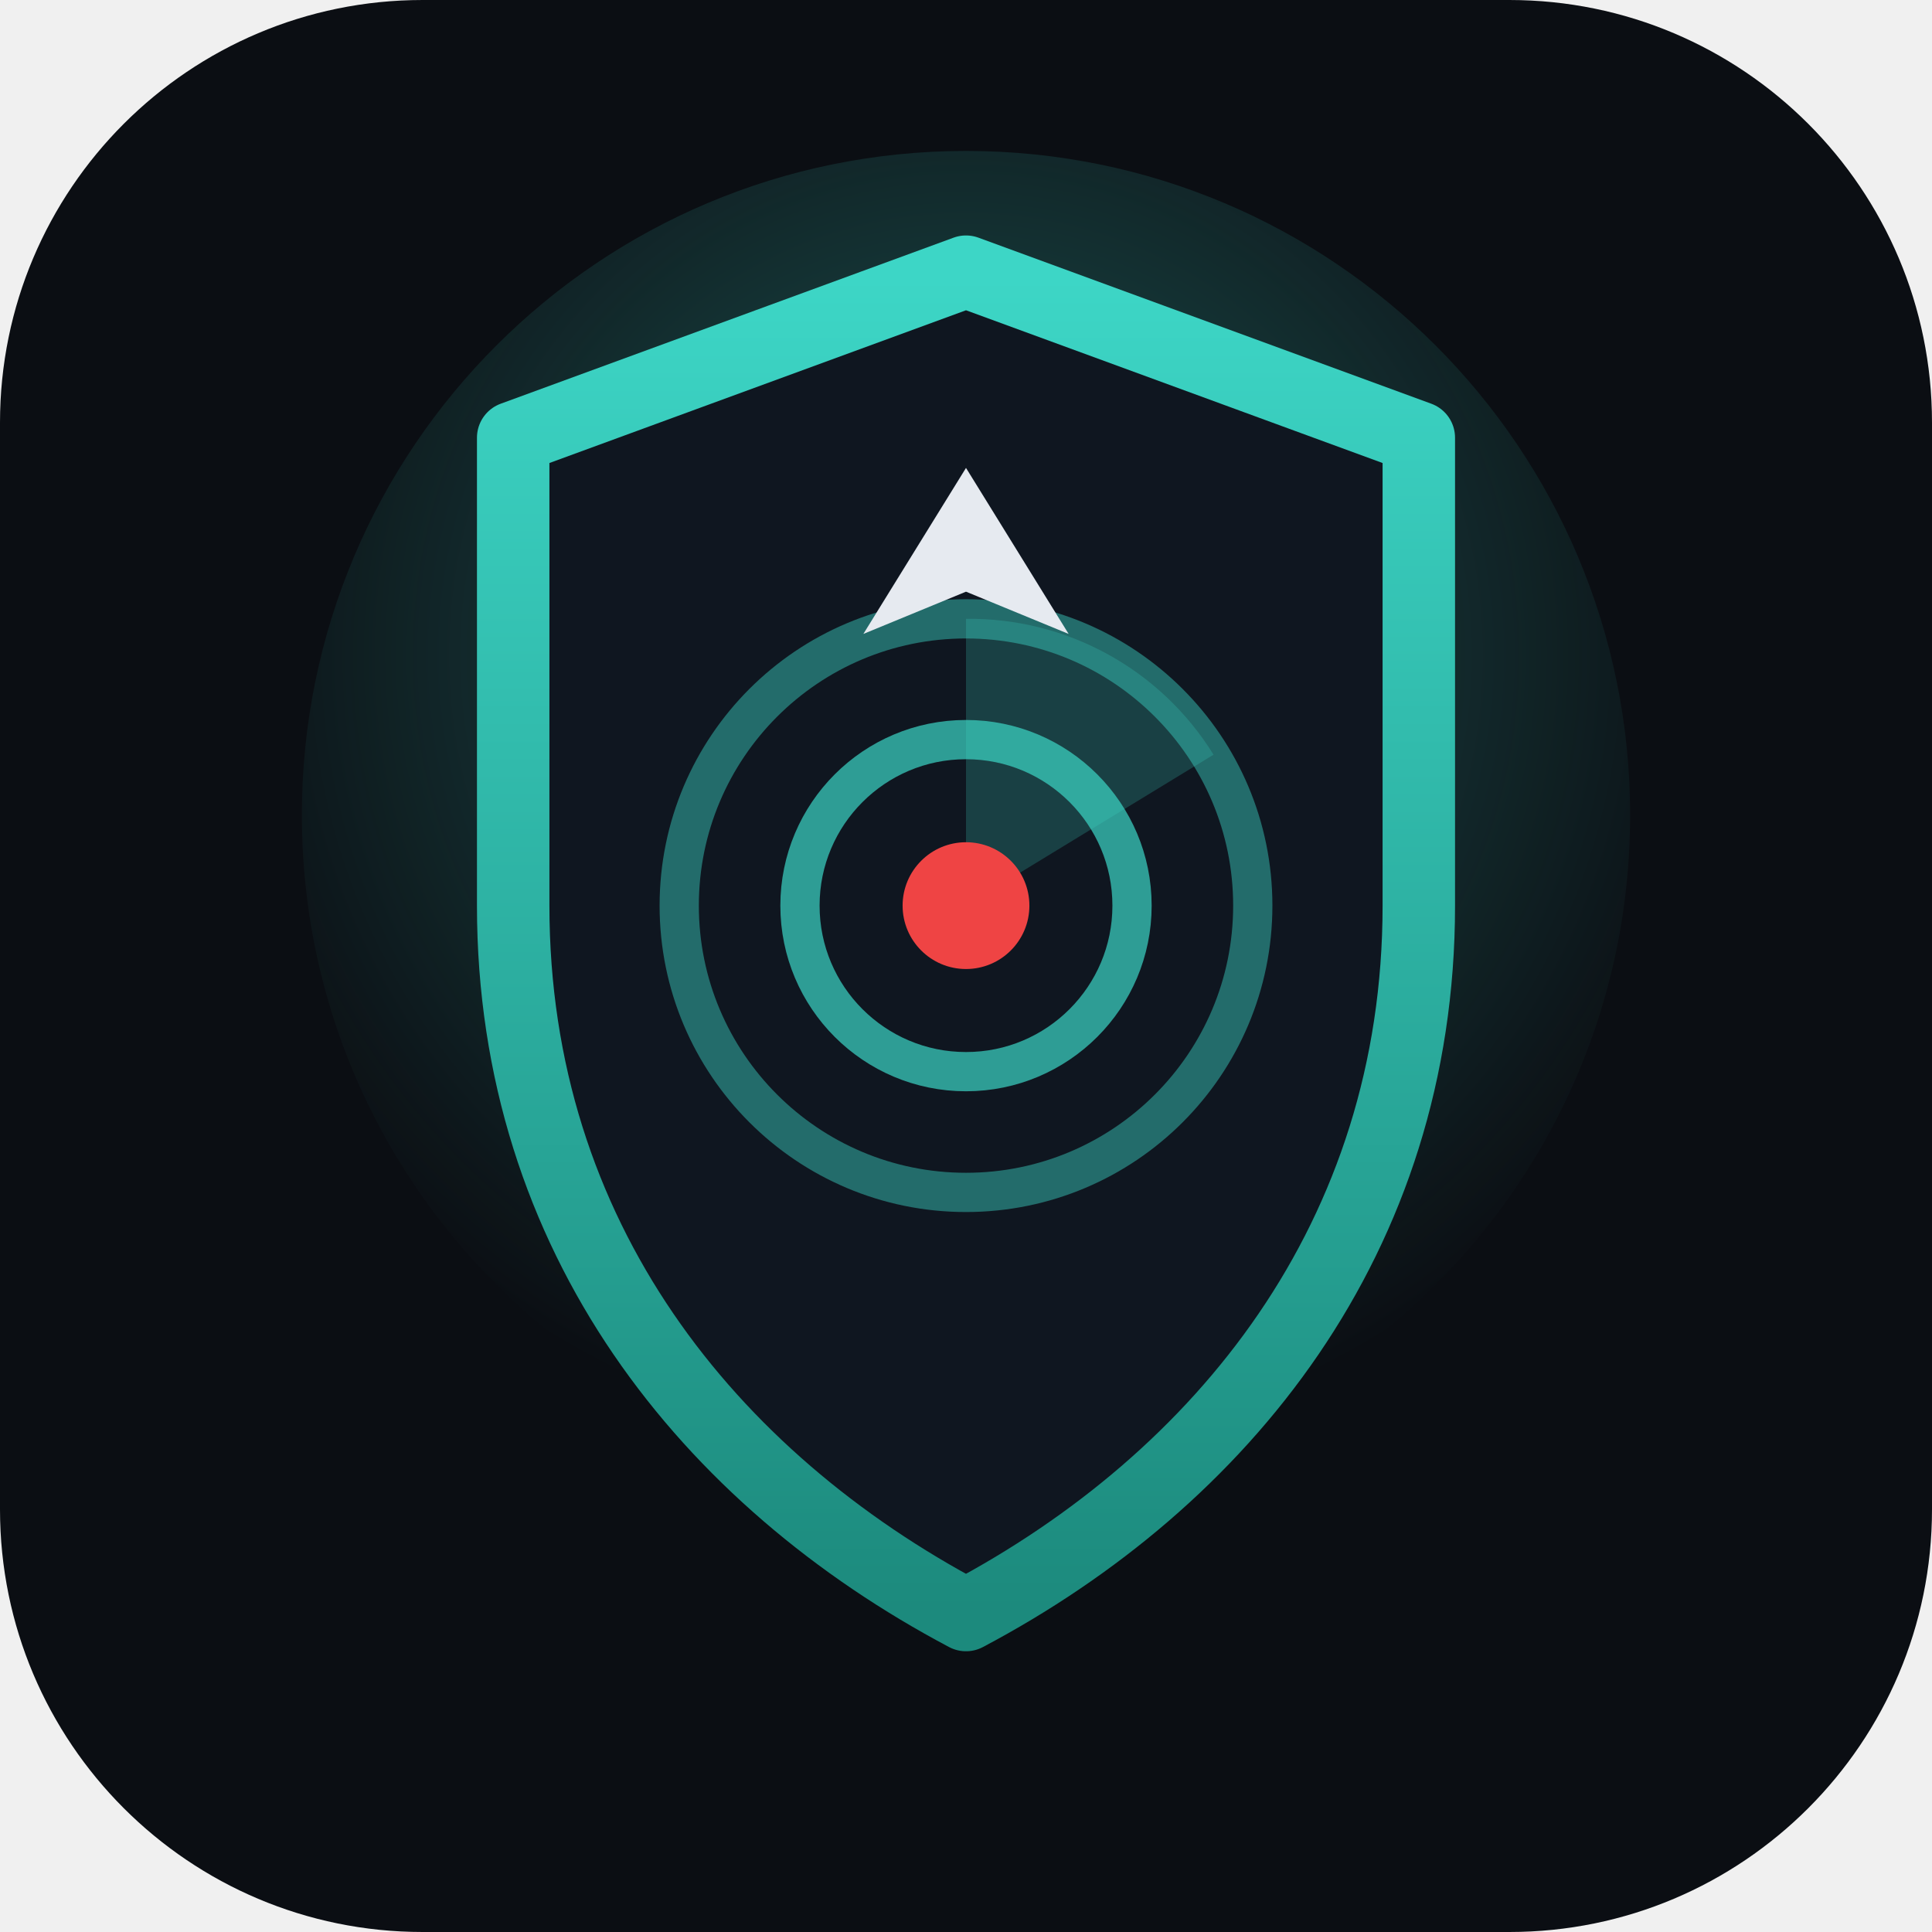
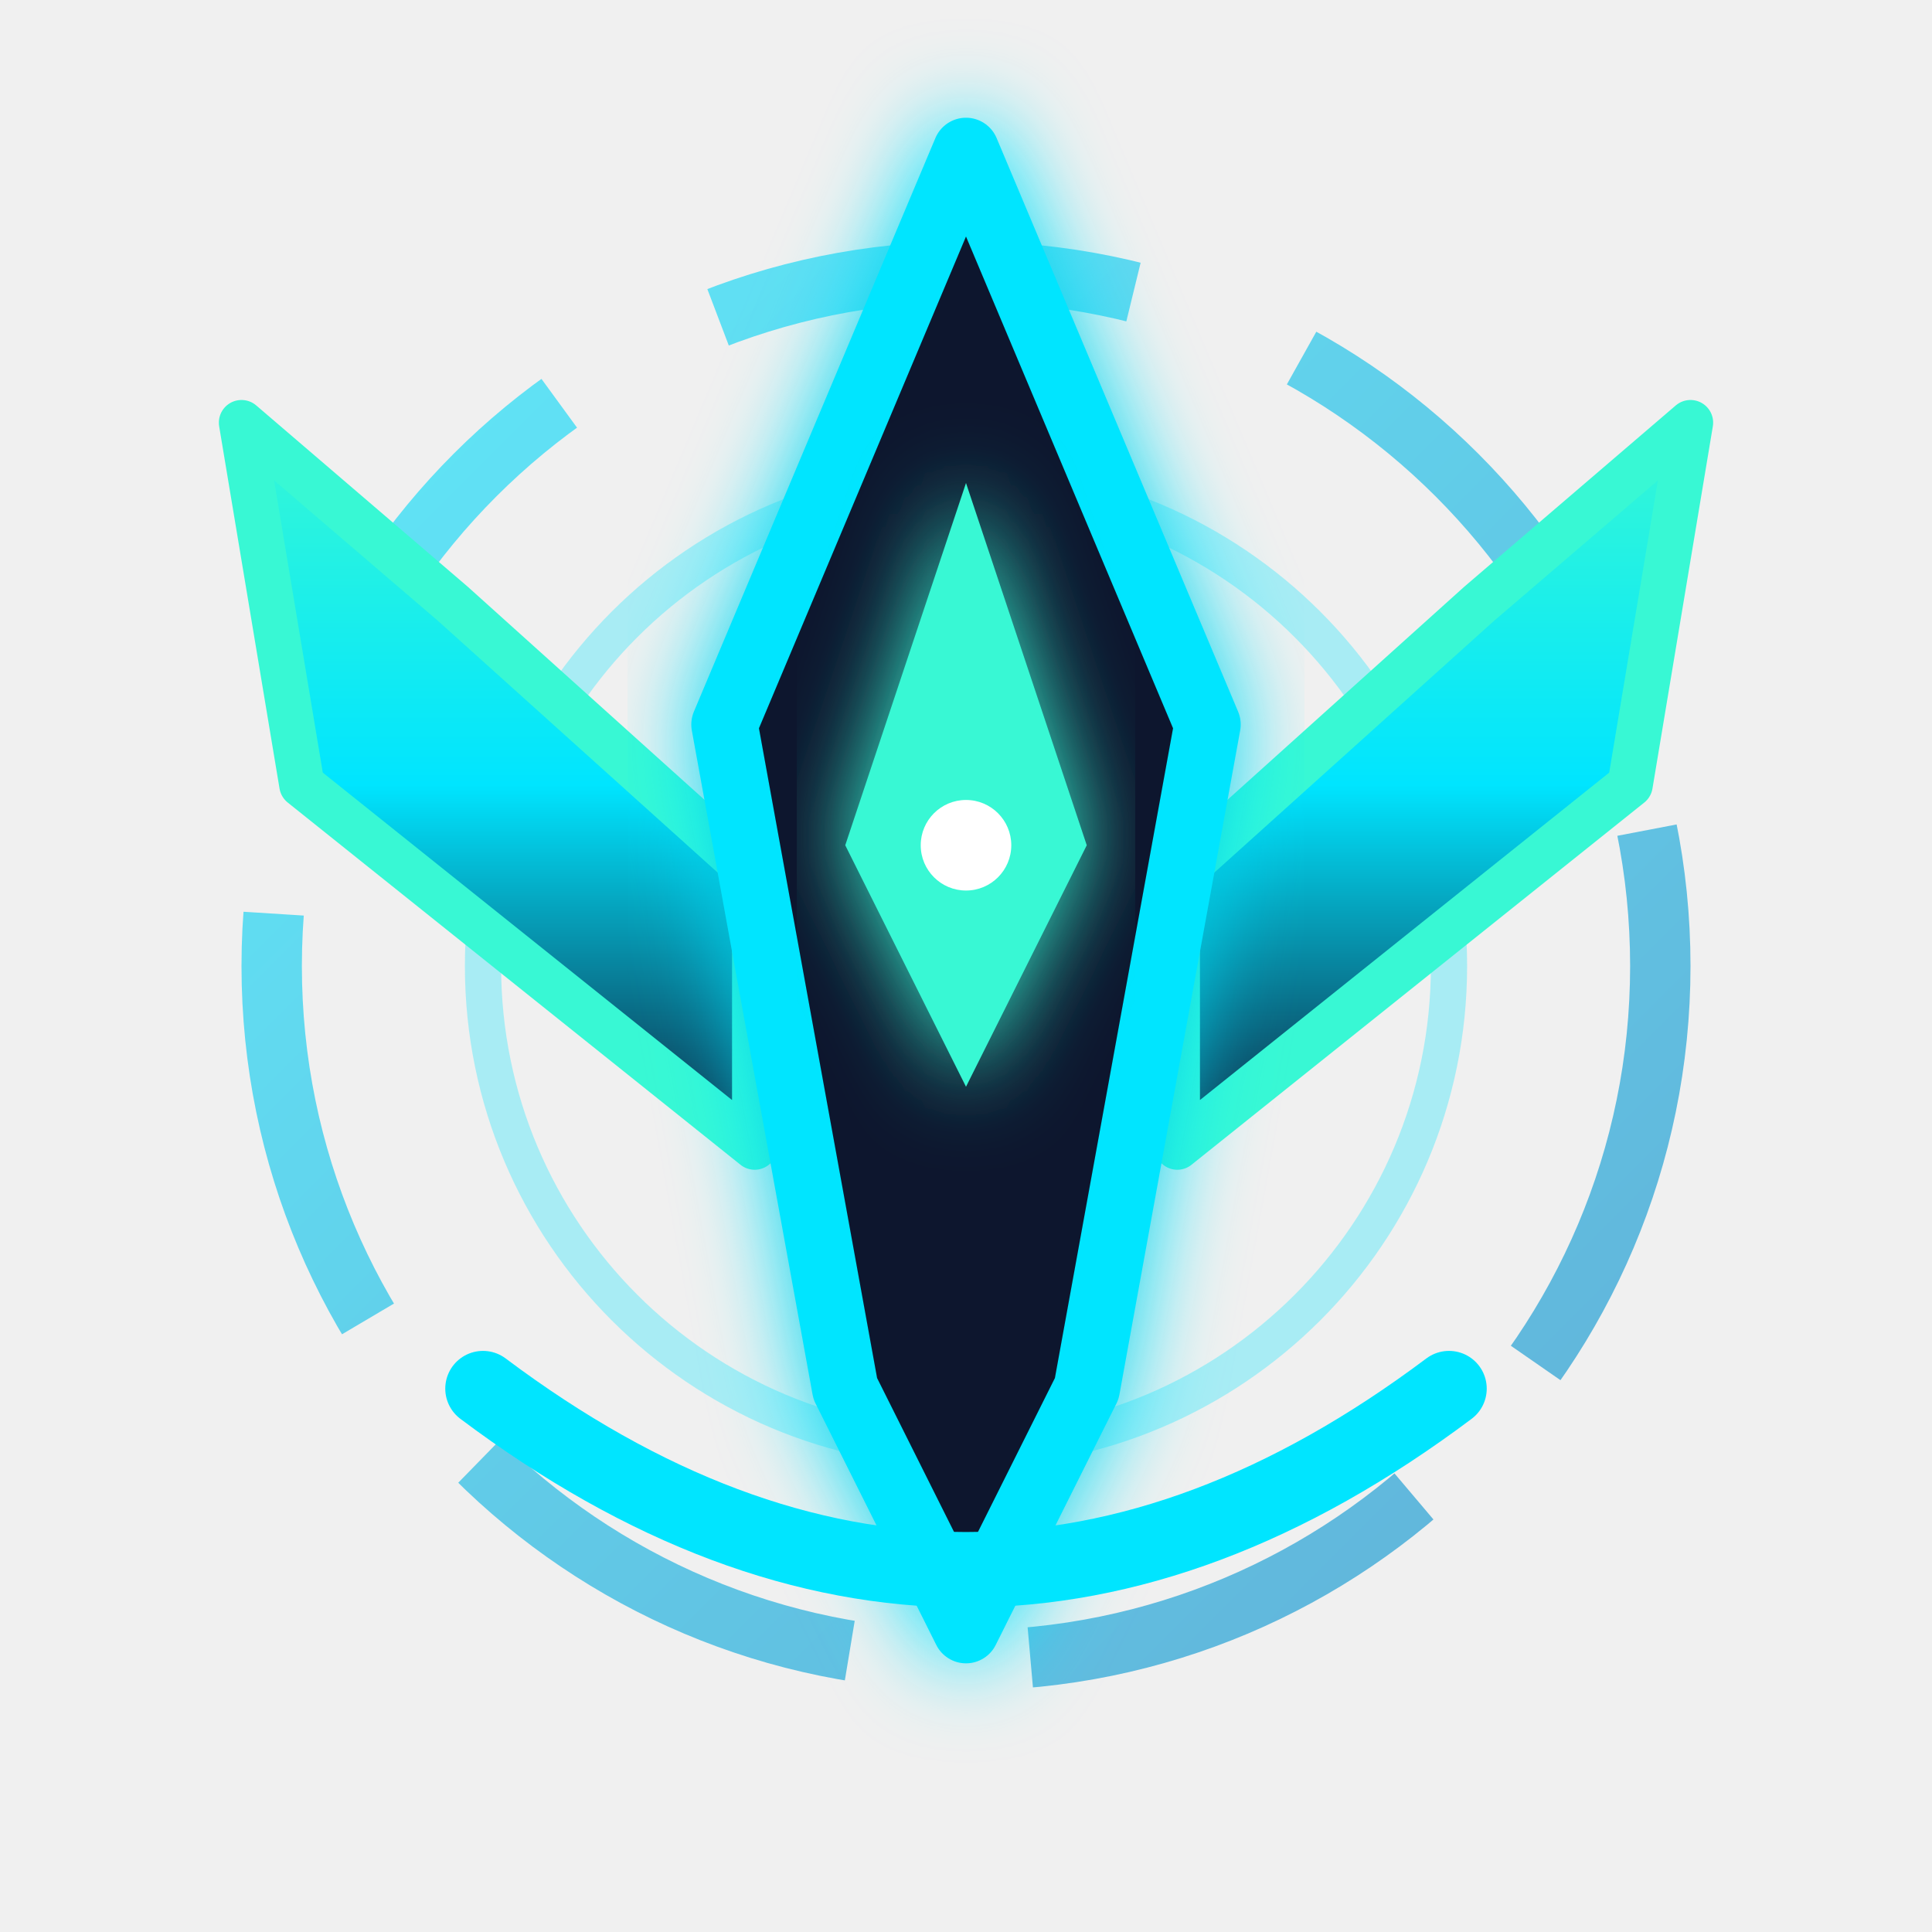
<svg xmlns="http://www.w3.org/2000/svg" width="64" height="64" viewBox="0 0 64 64">
  <defs>
-     <linearGradient id="vkShield" x1="0" y1="0" x2="0" y2="1">
-       <stop offset="0%" stop-color="#3DD6C6" />
-       <stop offset="100%" stop-color="#1C8A7D" />
+     <linearGradient id="trishulaGrad" x1="0%" y1="0%" x2="0%" y2="100%">
+       <stop offset="0%" stop-color="#38F8D4" />
+       <stop offset="50%" stop-color="#00E5FF" />
+       <stop offset="100%" stop-color="#0F243E" />
    </linearGradient>
-     <radialGradient id="vkGlow" cx="50%" cy="38%" r="60%">
-       <stop offset="0%" stop-color="#3DD6C6" stop-opacity="0.35" />
-       <stop offset="100%" stop-color="#3DD6C6" stop-opacity="0" />
-     </radialGradient>
+     <linearGradient id="ringGrad" x1="0%" y1="0%" x2="100%" y2="100%">
+       <stop offset="0%" stop-color="#00E5FF" />
+       <stop offset="100%" stop-color="#0284C7" />
+     </linearGradient>
+     <filter id="astraGlow" x="-20%" y="-20%" width="140%" height="140%">
+       <feGaussianBlur stdDeviation="1.5" result="blur" />
+       <feMerge>
+         <feMergeNode in="blur" />
+         <feMergeNode in="SourceGraphic" />
+       </feMerge>
+     </filter>
  </defs>
-   <rect width="64" height="64" rx="14" fill="#0B0E13" />
-   <circle cx="32" cy="27" r="22" fill="url(#vkGlow)" />
-   <path d="M32 9 L47 14.5 L47 30 C47 41 40.5 49 32 53.5 C23.5 49 17 41 17 30 L17 14.5 Z" fill="#0F1620" stroke="url(#vkShield)" stroke-width="2.4" stroke-linejoin="round" />
-   <circle cx="32" cy="30" r="9.5" fill="none" stroke="#3DD6C6" stroke-opacity="0.45" stroke-width="1.3" />
-   <circle cx="32" cy="30" r="5.5" fill="none" stroke="#3DD6C6" stroke-opacity="0.7" stroke-width="1.3" />
-   <path d="M32 30 L32 20.5 A9.5 9.5 0 0 1 40.2 25 Z" fill="#3DD6C6" fill-opacity="0.22" />
-   <circle cx="32" cy="30" r="2.1" fill="#EF4444" />
-   <path d="M32 15.5 L35.4 21 L32 19.6 L28.6 21 Z" fill="#E6EAF0" />
+   <g transform="translate(32, 32)">
+     <circle cx="0" cy="0" r="23" fill="none" stroke="url(#ringGrad)" stroke-width="2" stroke-dasharray="14 6" opacity="0.6" />
+     <circle cx="0" cy="0" r="16" fill="none" stroke="#00E5FF" stroke-width="1.2" opacity="0.3" />
+     <path d="M -7,6 L -22,-6 L -24,-18 L -17,-12 L -7,-3 Z" fill="url(#trishulaGrad)" stroke="#38F8D4" stroke-width="1.5" stroke-linejoin="round" />
+     <path d="M 7,6 L 22,-6 L 24,-18 L 17,-12 L 7,-3 Z" fill="url(#trishulaGrad)" stroke="#38F8D4" stroke-width="1.5" stroke-linejoin="round" />
+     <path d="M 0,-27 L 8,-8 L 4,14 L 0,22 L -4,14 L -8,-8 Z" fill="#0A192F" stroke="#00E5FF" stroke-width="2.2" stroke-linejoin="round" filter="url(#astraGlow)" />
+     <polygon points="0,-16 4,-4 0,4 -4,-4" fill="#38F8D4" filter="url(#astraGlow)" />
+     <circle cx="0" cy="-4" r="1.5" fill="#FFFFFF" />
+     <path d="M -16,14 Q 0,26 16,14" fill="none" stroke="#00E5FF" stroke-width="2.5" stroke-linecap="round" />
+   </g>
</svg>
